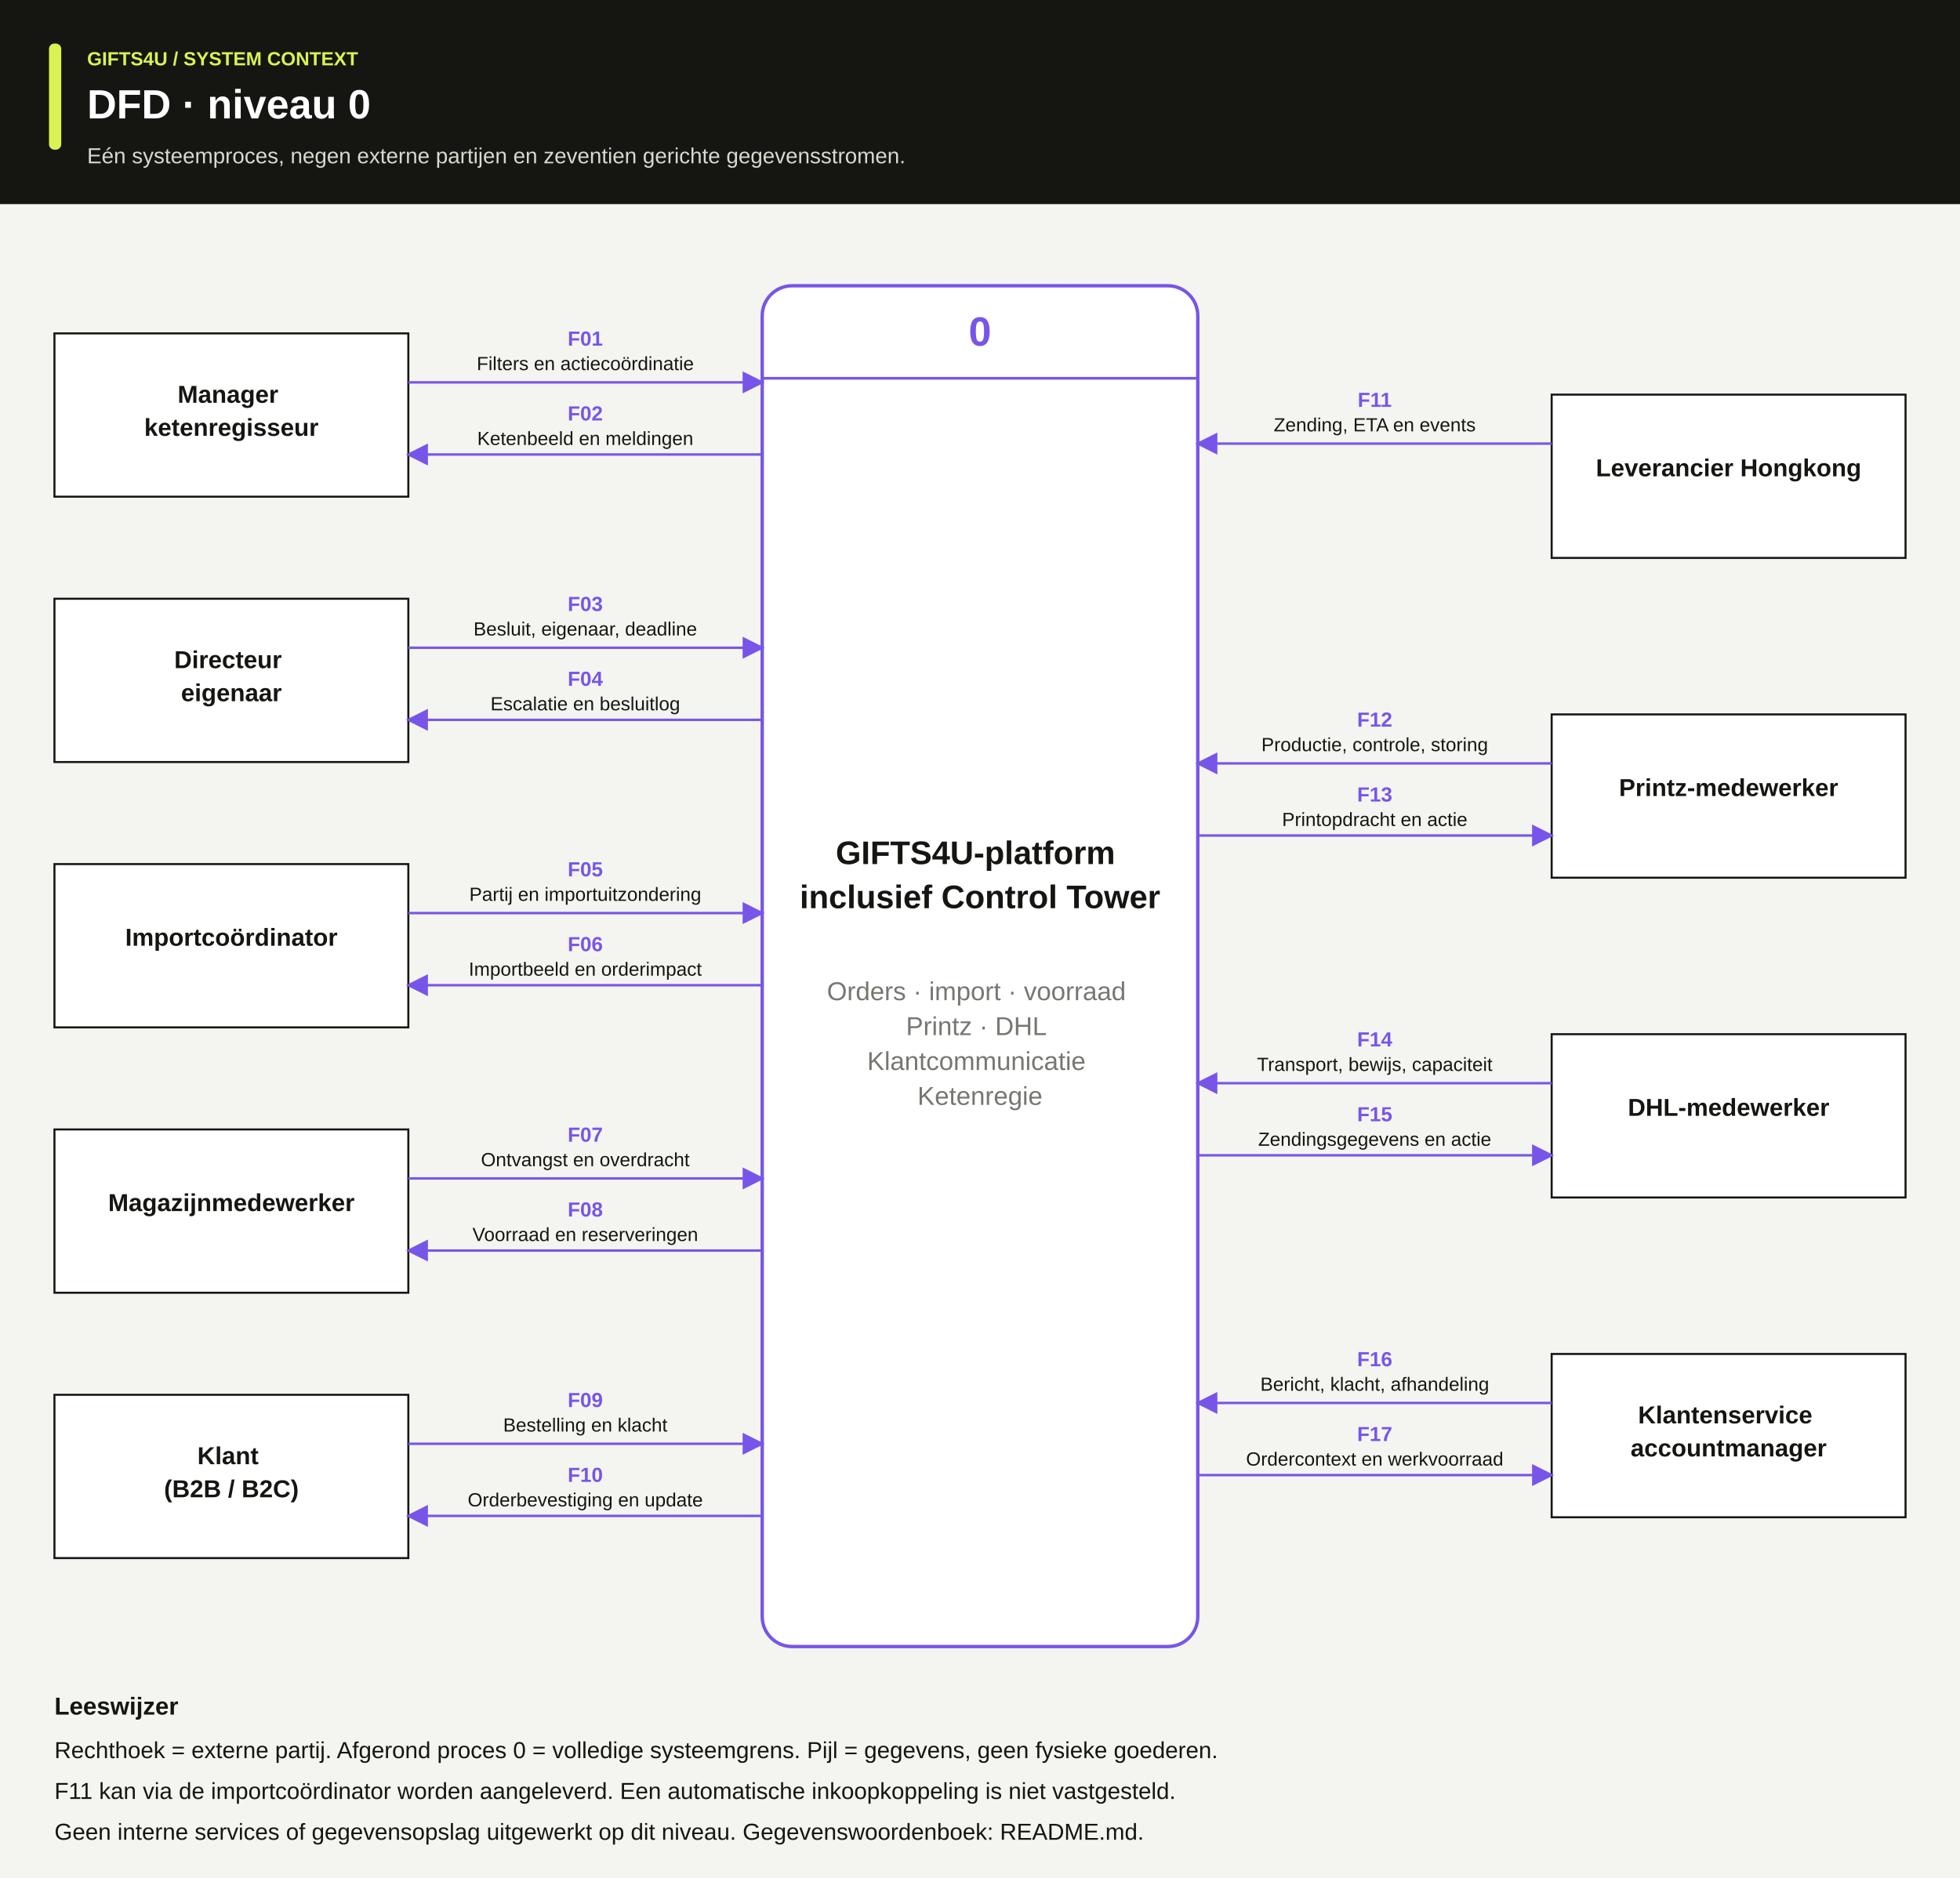
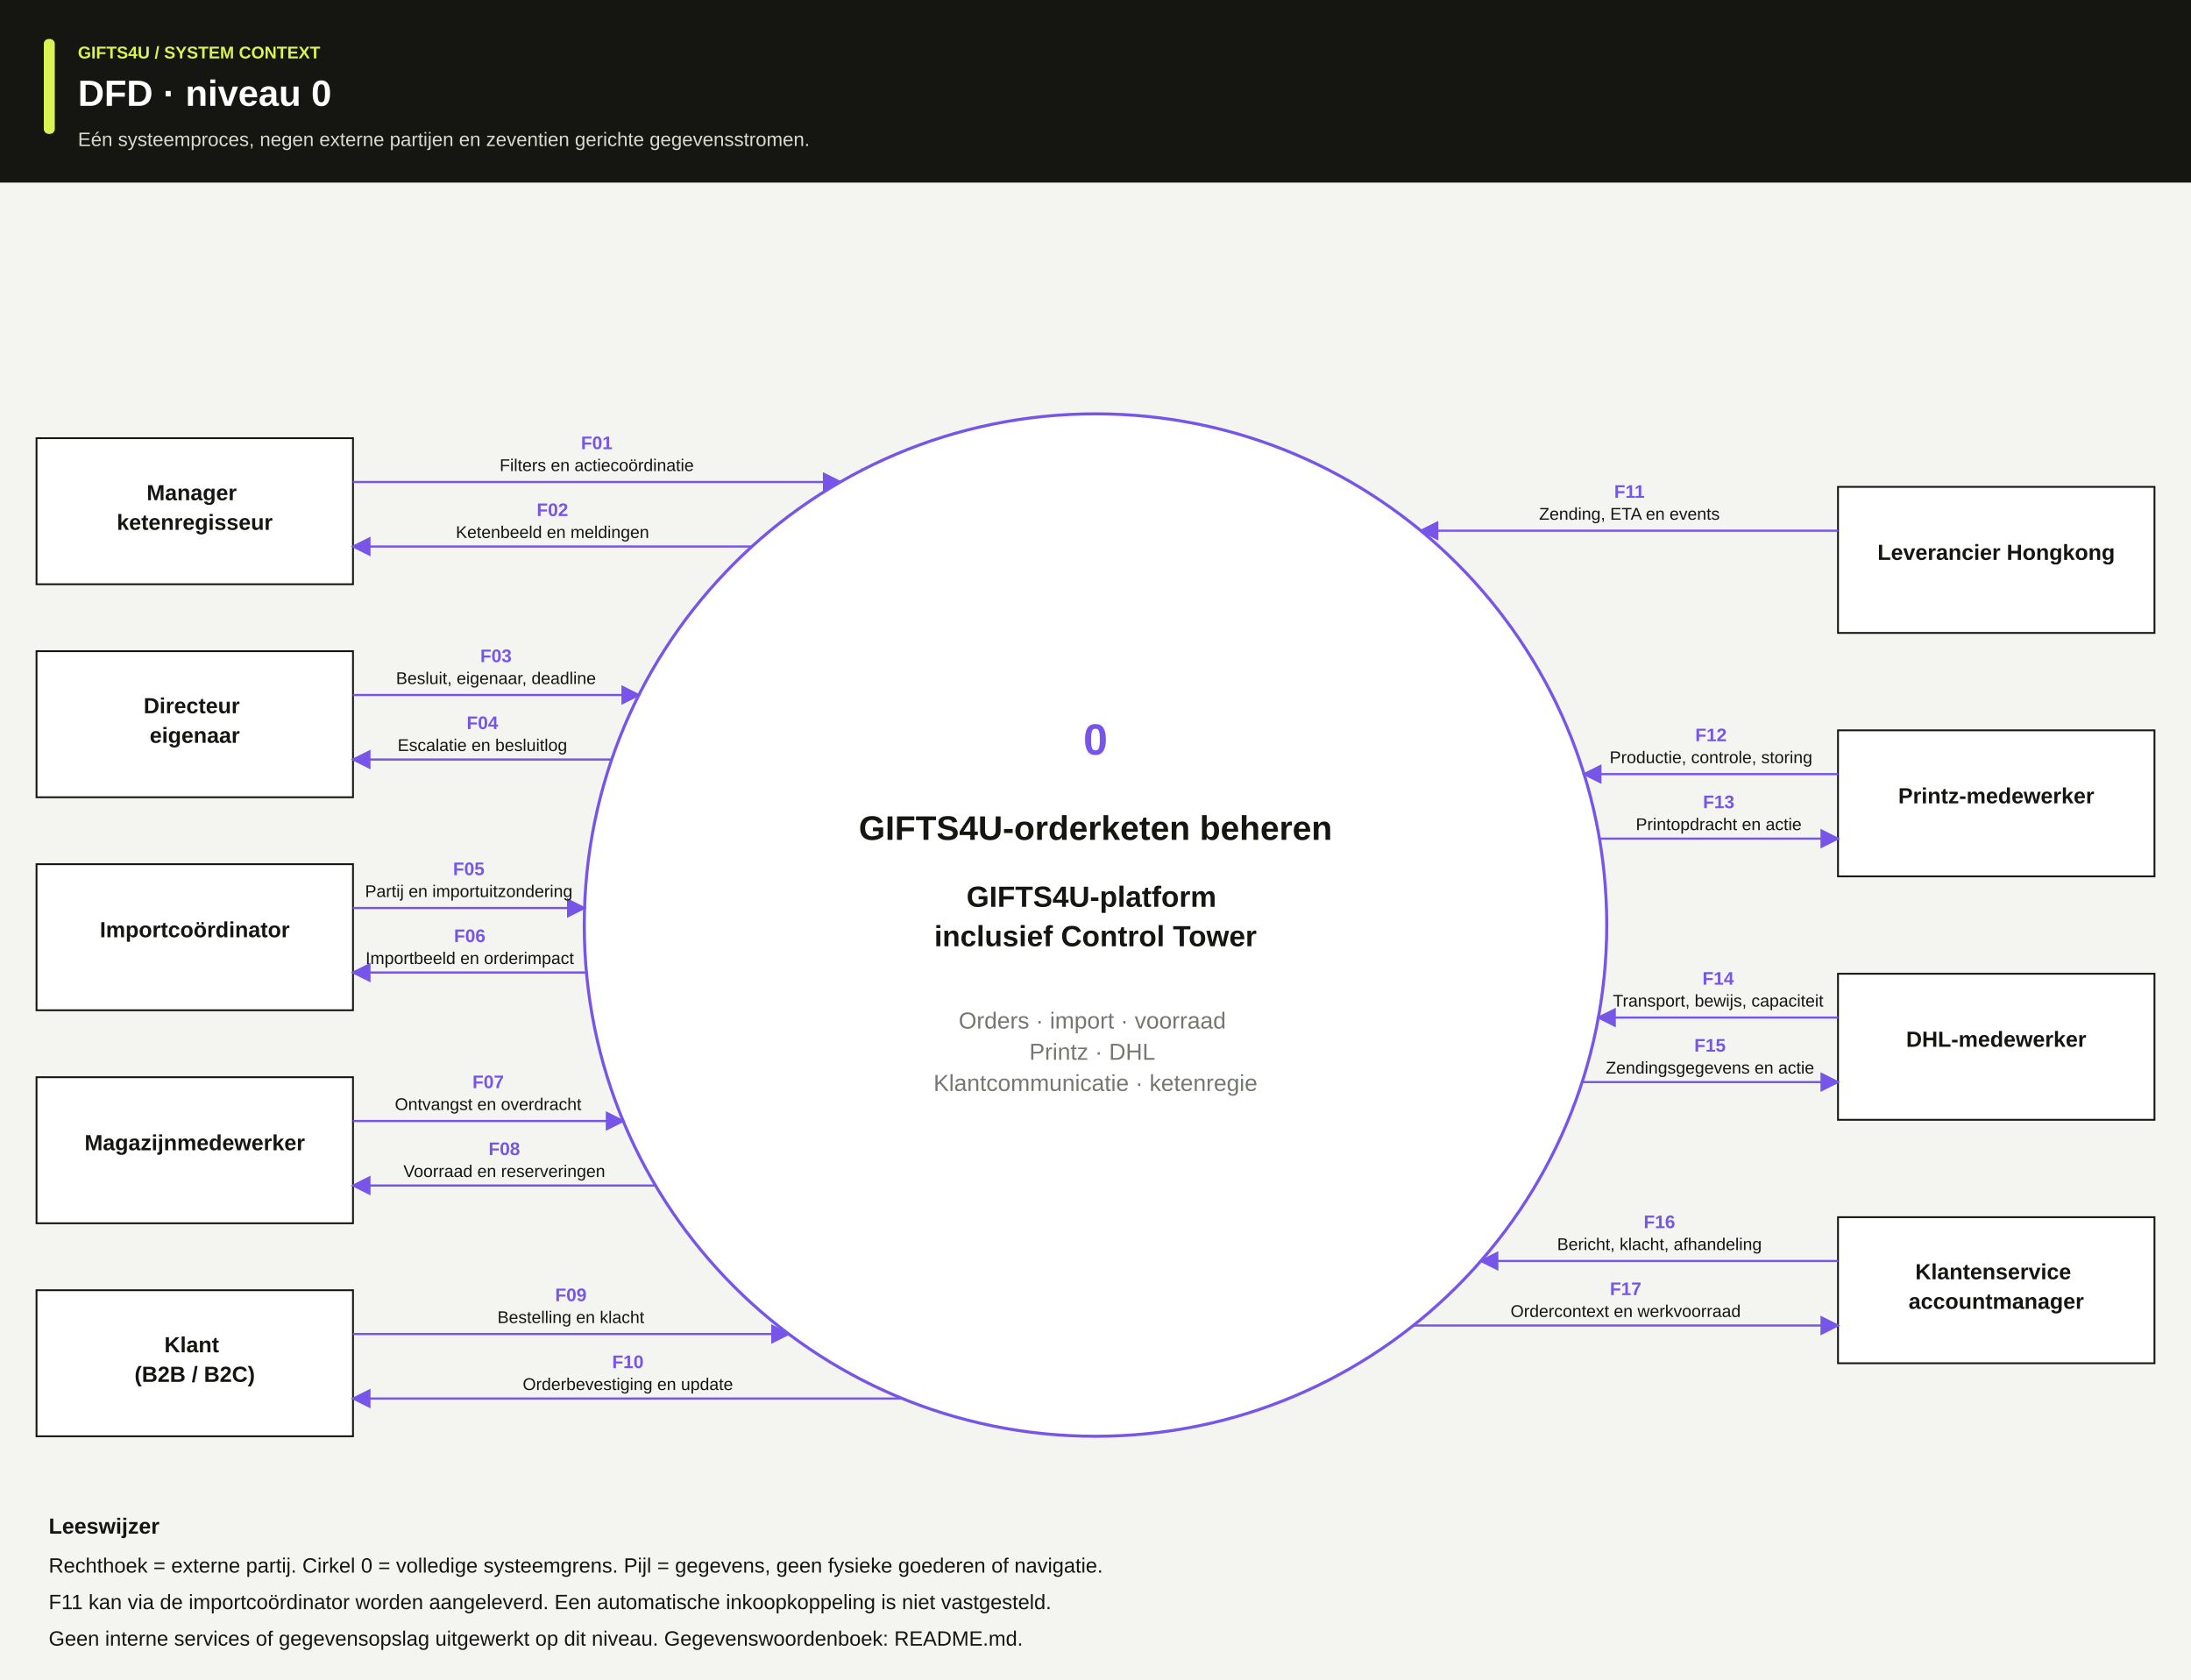
- <svg xmlns="http://www.w3.org/2000/svg" width="1440" height="1380" viewBox="0 0 1440 1380" role="img" aria-labelledby="title desc">
+ <svg xmlns="http://www.w3.org/2000/svg" width="1800" height="1380" viewBox="0 0 1800 1380" role="img" aria-labelledby="title desc">
  <defs>
    <marker id="arrow" markerWidth="9" markerHeight="9" refX="8" refY="4.5" orient="auto">
      <path d="M0 0 L9 4.5 L0 9" fill="#7855e9" />
    </marker>
  </defs>
  <g font-family="Arial, Helvetica, sans-serif">
-     <rect width="1440" height="1380" fill="#f4f5f0" />
-     <rect width="1440" height="150" fill="#151612" />
+     <rect width="1800" height="1380" fill="#f4f5f0" />
+     <rect width="1800" height="150" fill="#151612" />
    <rect x="36" y="32" width="9" height="78" rx="4" fill="#daf352" />
    <text x="64" y="48" font-size="14" fill="#daf352" text-anchor="start" font-weight="700">
      <tspan x="64" dy="0">GIFTS4U / SYSTEM CONTEXT</tspan>
    </text>
    <text x="64" y="87" font-size="30" fill="white" text-anchor="start" font-weight="700">
      <tspan x="64" dy="0">DFD · niveau 0</tspan>
    </text>
    <text x="64" y="120" font-size="16" fill="#d8dacf" text-anchor="start" font-weight="400">
      <tspan x="64" dy="0">Eén systeemproces, negen externe partijen en zeventien gerichte gegevensstromen.</tspan>
    </text>
-     <rect x="560" y="210" width="320" height="1000" rx="22" fill="white" stroke="#7855e9" stroke-width="2.5" />
-     <path d="M560 278H880" stroke="#7855e9" stroke-width="2" />
-     <text x="720" y="254" font-size="30" fill="#7855e9" text-anchor="middle" font-weight="700">
-       <tspan x="720" dy="0">0</tspan>
-     </text>
-     <text x="720" y="635" font-size="24" fill="#151612" text-anchor="middle" font-weight="700">
-       <tspan x="720" dy="0">GIFTS4U-platform</tspan>
-       <tspan x="720" dy="32.4">inclusief Control Tower</tspan>
-     </text>
-     <text x="720" y="735" font-size="19" fill="#747870" text-anchor="middle" font-weight="400">
-       <tspan x="720" dy="0">Orders · import · voorraad</tspan>
-       <tspan x="720" dy="25.65">Printz · DHL</tspan>
-       <tspan x="720" dy="25.65">Klantcommunicatie</tspan>
-       <tspan x="720" dy="25.65">Ketenregie</tspan>
-     </text>
-     <rect x="40" y="245" width="260" height="120" fill="white" stroke="#151612" stroke-width="1.5" />
-     <text x="170" y="296" font-size="18" fill="#151612" text-anchor="middle" font-weight="700">
-       <tspan x="170" dy="0">Manager</tspan>
-       <tspan x="170" dy="24.3">ketenregisseur</tspan>
-     </text>
-     <path d="M300 281H560" stroke="#7855e9" stroke-width="1.8" marker-end="url(#arrow)" />
-     <text x="430" y="254" font-size="15" fill="#7855e9" text-anchor="middle" font-weight="700">
-       <tspan x="430" dy="0">F01</tspan>
-     </text>
-     <text x="430" y="272" font-size="14" fill="#151612" text-anchor="middle" font-weight="400">
-       <tspan x="430" dy="0">Filters en actiecoördinatie</tspan>
-     </text>
-     <path d="M560 334H300" stroke="#7855e9" stroke-width="1.8" marker-end="url(#arrow)" />
-     <text x="430" y="309" font-size="15" fill="#7855e9" text-anchor="middle" font-weight="700">
-       <tspan x="430" dy="0">F02</tspan>
-     </text>
-     <text x="430" y="327" font-size="14" fill="#151612" text-anchor="middle" font-weight="400">
-       <tspan x="430" dy="0">Ketenbeeld en meldingen</tspan>
-     </text>
-     <rect x="40" y="440" width="260" height="120" fill="white" stroke="#151612" stroke-width="1.5" />
-     <text x="170" y="491" font-size="18" fill="#151612" text-anchor="middle" font-weight="700">
-       <tspan x="170" dy="0">Directeur</tspan>
-       <tspan x="170" dy="24.3">eigenaar</tspan>
-     </text>
-     <path d="M300 476H560" stroke="#7855e9" stroke-width="1.8" marker-end="url(#arrow)" />
-     <text x="430" y="449" font-size="15" fill="#7855e9" text-anchor="middle" font-weight="700">
-       <tspan x="430" dy="0">F03</tspan>
-     </text>
-     <text x="430" y="467" font-size="14" fill="#151612" text-anchor="middle" font-weight="400">
-       <tspan x="430" dy="0">Besluit, eigenaar, deadline</tspan>
-     </text>
-     <path d="M560 529H300" stroke="#7855e9" stroke-width="1.8" marker-end="url(#arrow)" />
-     <text x="430" y="504" font-size="15" fill="#7855e9" text-anchor="middle" font-weight="700">
-       <tspan x="430" dy="0">F04</tspan>
-     </text>
-     <text x="430" y="522" font-size="14" fill="#151612" text-anchor="middle" font-weight="400">
-       <tspan x="430" dy="0">Escalatie en besluitlog</tspan>
-     </text>
-     <rect x="40" y="635" width="260" height="120" fill="white" stroke="#151612" stroke-width="1.5" />
-     <text x="170" y="695" font-size="18" fill="#151612" text-anchor="middle" font-weight="700">
-       <tspan x="170" dy="0">Importcoördinator</tspan>
-     </text>
-     <path d="M300 671H560" stroke="#7855e9" stroke-width="1.8" marker-end="url(#arrow)" />
-     <text x="430" y="644" font-size="15" fill="#7855e9" text-anchor="middle" font-weight="700">
-       <tspan x="430" dy="0">F05</tspan>
-     </text>
-     <text x="430" y="662" font-size="14" fill="#151612" text-anchor="middle" font-weight="400">
-       <tspan x="430" dy="0">Partij en importuitzondering</tspan>
-     </text>
-     <path d="M560 724H300" stroke="#7855e9" stroke-width="1.8" marker-end="url(#arrow)" />
-     <text x="430" y="699" font-size="15" fill="#7855e9" text-anchor="middle" font-weight="700">
-       <tspan x="430" dy="0">F06</tspan>
-     </text>
-     <text x="430" y="717" font-size="14" fill="#151612" text-anchor="middle" font-weight="400">
-       <tspan x="430" dy="0">Importbeeld en orderimpact</tspan>
-     </text>
-     <rect x="40" y="830" width="260" height="120" fill="white" stroke="#151612" stroke-width="1.5" />
-     <text x="170" y="890" font-size="18" fill="#151612" text-anchor="middle" font-weight="700">
-       <tspan x="170" dy="0">Magazijnmedewerker</tspan>
-     </text>
-     <path d="M300 866H560" stroke="#7855e9" stroke-width="1.8" marker-end="url(#arrow)" />
-     <text x="430" y="839" font-size="15" fill="#7855e9" text-anchor="middle" font-weight="700">
-       <tspan x="430" dy="0">F07</tspan>
-     </text>
-     <text x="430" y="857" font-size="14" fill="#151612" text-anchor="middle" font-weight="400">
-       <tspan x="430" dy="0">Ontvangst en overdracht</tspan>
-     </text>
-     <path d="M560 919H300" stroke="#7855e9" stroke-width="1.8" marker-end="url(#arrow)" />
-     <text x="430" y="894" font-size="15" fill="#7855e9" text-anchor="middle" font-weight="700">
-       <tspan x="430" dy="0">F08</tspan>
-     </text>
-     <text x="430" y="912" font-size="14" fill="#151612" text-anchor="middle" font-weight="400">
-       <tspan x="430" dy="0">Voorraad en reserveringen</tspan>
-     </text>
-     <rect x="40" y="1025" width="260" height="120" fill="white" stroke="#151612" stroke-width="1.5" />
-     <text x="170" y="1076" font-size="18" fill="#151612" text-anchor="middle" font-weight="700">
-       <tspan x="170" dy="0">Klant</tspan>
-       <tspan x="170" dy="24.3">(B2B / B2C)</tspan>
-     </text>
-     <path d="M300 1061H560" stroke="#7855e9" stroke-width="1.8" marker-end="url(#arrow)" />
-     <text x="430" y="1034" font-size="15" fill="#7855e9" text-anchor="middle" font-weight="700">
-       <tspan x="430" dy="0">F09</tspan>
-     </text>
-     <text x="430" y="1052" font-size="14" fill="#151612" text-anchor="middle" font-weight="400">
-       <tspan x="430" dy="0">Bestelling en klacht</tspan>
-     </text>
-     <path d="M560 1114H300" stroke="#7855e9" stroke-width="1.8" marker-end="url(#arrow)" />
-     <text x="430" y="1089" font-size="15" fill="#7855e9" text-anchor="middle" font-weight="700">
-       <tspan x="430" dy="0">F10</tspan>
-     </text>
-     <text x="430" y="1107" font-size="14" fill="#151612" text-anchor="middle" font-weight="400">
-       <tspan x="430" dy="0">Orderbevestiging en update</tspan>
-     </text>
-     <rect x="1140" y="290" width="260" height="120" fill="white" stroke="#151612" stroke-width="1.5" />
-     <text x="1270" y="350" font-size="18" fill="#151612" text-anchor="middle" font-weight="700">
-       <tspan x="1270" dy="0">Leverancier Hongkong</tspan>
-     </text>
-     <path d="M1140 326H880" stroke="#7855e9" stroke-width="1.8" marker-end="url(#arrow)" />
-     <text x="1010" y="299" font-size="15" fill="#7855e9" text-anchor="middle" font-weight="700">
-       <tspan x="1010" dy="0">F11</tspan>
-     </text>
-     <text x="1010" y="317" font-size="14" fill="#151612" text-anchor="middle" font-weight="400">
-       <tspan x="1010" dy="0">Zending, ETA en events</tspan>
-     </text>
-     <rect x="1140" y="525" width="260" height="120" fill="white" stroke="#151612" stroke-width="1.5" />
-     <text x="1270" y="585" font-size="18" fill="#151612" text-anchor="middle" font-weight="700">
-       <tspan x="1270" dy="0">Printz-medewerker</tspan>
-     </text>
-     <path d="M1140 561H880" stroke="#7855e9" stroke-width="1.8" marker-end="url(#arrow)" />
-     <text x="1010" y="534" font-size="15" fill="#7855e9" text-anchor="middle" font-weight="700">
-       <tspan x="1010" dy="0">F12</tspan>
-     </text>
-     <text x="1010" y="552" font-size="14" fill="#151612" text-anchor="middle" font-weight="400">
-       <tspan x="1010" dy="0">Productie, controle, storing</tspan>
-     </text>
-     <path d="M880 614H1140" stroke="#7855e9" stroke-width="1.8" marker-end="url(#arrow)" />
-     <text x="1010" y="589" font-size="15" fill="#7855e9" text-anchor="middle" font-weight="700">
-       <tspan x="1010" dy="0">F13</tspan>
-     </text>
-     <text x="1010" y="607" font-size="14" fill="#151612" text-anchor="middle" font-weight="400">
-       <tspan x="1010" dy="0">Printopdracht en actie</tspan>
-     </text>
-     <rect x="1140" y="760" width="260" height="120" fill="white" stroke="#151612" stroke-width="1.5" />
-     <text x="1270" y="820" font-size="18" fill="#151612" text-anchor="middle" font-weight="700">
-       <tspan x="1270" dy="0">DHL-medewerker</tspan>
-     </text>
-     <path d="M1140 796H880" stroke="#7855e9" stroke-width="1.8" marker-end="url(#arrow)" />
-     <text x="1010" y="769" font-size="15" fill="#7855e9" text-anchor="middle" font-weight="700">
-       <tspan x="1010" dy="0">F14</tspan>
-     </text>
-     <text x="1010" y="787" font-size="14" fill="#151612" text-anchor="middle" font-weight="400">
-       <tspan x="1010" dy="0">Transport, bewijs, capaciteit</tspan>
-     </text>
-     <path d="M880 849H1140" stroke="#7855e9" stroke-width="1.8" marker-end="url(#arrow)" />
-     <text x="1010" y="824" font-size="15" fill="#7855e9" text-anchor="middle" font-weight="700">
-       <tspan x="1010" dy="0">F15</tspan>
-     </text>
-     <text x="1010" y="842" font-size="14" fill="#151612" text-anchor="middle" font-weight="400">
-       <tspan x="1010" dy="0">Zendingsgegevens en actie</tspan>
-     </text>
-     <rect x="1140" y="995" width="260" height="120" fill="white" stroke="#151612" stroke-width="1.5" />
-     <text x="1270" y="1046" font-size="18" fill="#151612" text-anchor="middle" font-weight="700">
-       <tspan x="1270" dy="0">Klantenservice</tspan>
-       <tspan x="1270" dy="24.3">accountmanager</tspan>
-     </text>
-     <path d="M1140 1031H880" stroke="#7855e9" stroke-width="1.8" marker-end="url(#arrow)" />
-     <text x="1010" y="1004" font-size="15" fill="#7855e9" text-anchor="middle" font-weight="700">
-       <tspan x="1010" dy="0">F16</tspan>
-     </text>
-     <text x="1010" y="1022" font-size="14" fill="#151612" text-anchor="middle" font-weight="400">
-       <tspan x="1010" dy="0">Bericht, klacht, afhandeling</tspan>
-     </text>
-     <path d="M880 1084H1140" stroke="#7855e9" stroke-width="1.8" marker-end="url(#arrow)" />
-     <text x="1010" y="1059" font-size="15" fill="#7855e9" text-anchor="middle" font-weight="700">
-       <tspan x="1010" dy="0">F17</tspan>
-     </text>
-     <text x="1010" y="1077" font-size="14" fill="#151612" text-anchor="middle" font-weight="400">
-       <tspan x="1010" dy="0">Ordercontext en werkvoorraad</tspan>
+     <circle cx="900" cy="760" r="420" fill="white" stroke="#7855e9" stroke-width="2.5" />
+     <text x="900" y="620" font-size="36" fill="#7855e9" text-anchor="middle" font-weight="700">
+       <tspan x="900" dy="0">0</tspan>
+     </text>
+     <text x="900" y="690" font-size="28" fill="#151612" text-anchor="middle" font-weight="700">
+       <tspan x="900" dy="0">GIFTS4U-orderketen beheren</tspan>
+     </text>
+     <text x="900" y="745" font-size="24" fill="#151612" text-anchor="middle" font-weight="700">
+       <tspan x="900" dy="0">GIFTS4U-platform</tspan>
+       <tspan x="900" dy="32.4">inclusief Control Tower</tspan>
+     </text>
+     <text x="900" y="845" font-size="19" fill="#747870" text-anchor="middle" font-weight="400">
+       <tspan x="900" dy="0">Orders · import · voorraad</tspan>
+       <tspan x="900" dy="25.65">Printz · DHL</tspan>
+       <tspan x="900" dy="25.65">Klantcommunicatie · ketenregie</tspan>
+     </text>
+     <rect x="30" y="360" width="260" height="120" fill="white" stroke="#151612" stroke-width="1.5" />
+     <text x="160" y="411" font-size="18" fill="#151612" text-anchor="middle" font-weight="700">
+       <tspan x="160" dy="0">Manager</tspan>
+       <tspan x="160" dy="24.3">ketenregisseur</tspan>
+     </text>
+     <path d="M290 396H690.47" stroke="#7855e9" stroke-width="1.8" marker-end="url(#arrow)" />
+     <text x="490.235" y="369" font-size="15" fill="#7855e9" text-anchor="middle" font-weight="700">
+       <tspan x="490.235" dy="0">F01</tspan>
+     </text>
+     <text x="490.235" y="387" font-size="14" fill="#151612" text-anchor="middle" font-weight="400">
+       <tspan x="490.235" dy="0">Filters en actiecoördinatie</tspan>
+     </text>
+     <path d="M617.73 449H290" stroke="#7855e9" stroke-width="1.8" marker-end="url(#arrow)" />
+     <text x="453.865" y="424" font-size="15" fill="#7855e9" text-anchor="middle" font-weight="700">
+       <tspan x="453.865" dy="0">F02</tspan>
+     </text>
+     <text x="453.865" y="442" font-size="14" fill="#151612" text-anchor="middle" font-weight="400">
+       <tspan x="453.865" dy="0">Ketenbeeld en meldingen</tspan>
+     </text>
+     <rect x="30" y="535" width="260" height="120" fill="white" stroke="#151612" stroke-width="1.5" />
+     <text x="160" y="586" font-size="18" fill="#151612" text-anchor="middle" font-weight="700">
+       <tspan x="160" dy="0">Directeur</tspan>
+       <tspan x="160" dy="24.3">eigenaar</tspan>
+     </text>
+     <path d="M290 571H524.93" stroke="#7855e9" stroke-width="1.8" marker-end="url(#arrow)" />
+     <text x="407.465" y="544" font-size="15" fill="#7855e9" text-anchor="middle" font-weight="700">
+       <tspan x="407.465" dy="0">F03</tspan>
+     </text>
+     <text x="407.465" y="562" font-size="14" fill="#151612" text-anchor="middle" font-weight="400">
+       <tspan x="407.465" dy="0">Besluit, eigenaar, deadline</tspan>
+     </text>
+     <path d="M502.63 624H290" stroke="#7855e9" stroke-width="1.8" marker-end="url(#arrow)" />
+     <text x="396.315" y="599" font-size="15" fill="#7855e9" text-anchor="middle" font-weight="700">
+       <tspan x="396.315" dy="0">F04</tspan>
+     </text>
+     <text x="396.315" y="617" font-size="14" fill="#151612" text-anchor="middle" font-weight="400">
+       <tspan x="396.315" dy="0">Escalatie en besluitlog</tspan>
+     </text>
+     <rect x="30" y="710" width="260" height="120" fill="white" stroke="#151612" stroke-width="1.5" />
+     <text x="160" y="770" font-size="18" fill="#151612" text-anchor="middle" font-weight="700">
+       <tspan x="160" dy="0">Importcoördinator</tspan>
+     </text>
+     <path d="M290 746H480.23" stroke="#7855e9" stroke-width="1.8" marker-end="url(#arrow)" />
+     <text x="385.115" y="719" font-size="15" fill="#7855e9" text-anchor="middle" font-weight="700">
+       <tspan x="385.115" dy="0">F05</tspan>
+     </text>
+     <text x="385.115" y="737" font-size="14" fill="#151612" text-anchor="middle" font-weight="400">
+       <tspan x="385.115" dy="0">Partij en importuitzondering</tspan>
+     </text>
+     <path d="M481.81 799H290" stroke="#7855e9" stroke-width="1.8" marker-end="url(#arrow)" />
+     <text x="385.905" y="774" font-size="15" fill="#7855e9" text-anchor="middle" font-weight="700">
+       <tspan x="385.905" dy="0">F06</tspan>
+     </text>
+     <text x="385.905" y="792" font-size="14" fill="#151612" text-anchor="middle" font-weight="400">
+       <tspan x="385.905" dy="0">Importbeeld en orderimpact</tspan>
+     </text>
+     <rect x="30" y="885" width="260" height="120" fill="white" stroke="#151612" stroke-width="1.5" />
+     <text x="160" y="945" font-size="18" fill="#151612" text-anchor="middle" font-weight="700">
+       <tspan x="160" dy="0">Magazijnmedewerker</tspan>
+     </text>
+     <path d="M290 921H512.08" stroke="#7855e9" stroke-width="1.8" marker-end="url(#arrow)" />
+     <text x="401.04" y="894" font-size="15" fill="#7855e9" text-anchor="middle" font-weight="700">
+       <tspan x="401.04" dy="0">F07</tspan>
+     </text>
+     <text x="401.04" y="912" font-size="14" fill="#151612" text-anchor="middle" font-weight="400">
+       <tspan x="401.04" dy="0">Ontvangst en overdracht</tspan>
+     </text>
+     <path d="M538.61 974H290" stroke="#7855e9" stroke-width="1.8" marker-end="url(#arrow)" />
+     <text x="414.305" y="949" font-size="15" fill="#7855e9" text-anchor="middle" font-weight="700">
+       <tspan x="414.305" dy="0">F08</tspan>
+     </text>
+     <text x="414.305" y="967" font-size="14" fill="#151612" text-anchor="middle" font-weight="400">
+       <tspan x="414.305" dy="0">Voorraad en reserveringen</tspan>
+     </text>
+     <rect x="30" y="1060" width="260" height="120" fill="white" stroke="#151612" stroke-width="1.5" />
+     <text x="160" y="1111" font-size="18" fill="#151612" text-anchor="middle" font-weight="700">
+       <tspan x="160" dy="0">Klant</tspan>
+       <tspan x="160" dy="24.3">(B2B / B2C)</tspan>
+     </text>
+     <path d="M290 1096H648.0" stroke="#7855e9" stroke-width="1.8" marker-end="url(#arrow)" />
+     <text x="469.0" y="1069" font-size="15" fill="#7855e9" text-anchor="middle" font-weight="700">
+       <tspan x="469.0" dy="0">F09</tspan>
+     </text>
+     <text x="469.0" y="1087" font-size="14" fill="#151612" text-anchor="middle" font-weight="400">
+       <tspan x="469.0" dy="0">Bestelling en klacht</tspan>
+     </text>
+     <path d="M741.64 1149H290" stroke="#7855e9" stroke-width="1.8" marker-end="url(#arrow)" />
+     <text x="515.82" y="1124" font-size="15" fill="#7855e9" text-anchor="middle" font-weight="700">
+       <tspan x="515.82" dy="0">F10</tspan>
+     </text>
+     <text x="515.82" y="1142" font-size="14" fill="#151612" text-anchor="middle" font-weight="400">
+       <tspan x="515.82" dy="0">Orderbevestiging en update</tspan>
+     </text>
+     <rect x="1510" y="400" width="260" height="120" fill="white" stroke="#151612" stroke-width="1.5" />
+     <text x="1640" y="460" font-size="18" fill="#151612" text-anchor="middle" font-weight="700">
+       <tspan x="1640" dy="0">Leverancier Hongkong</tspan>
+     </text>
+     <path d="M1510 436H1167.25" stroke="#7855e9" stroke-width="1.8" marker-end="url(#arrow)" />
+     <text x="1338.625" y="409" font-size="15" fill="#7855e9" text-anchor="middle" font-weight="700">
+       <tspan x="1338.625" dy="0">F11</tspan>
+     </text>
+     <text x="1338.625" y="427" font-size="14" fill="#151612" text-anchor="middle" font-weight="400">
+       <tspan x="1338.625" dy="0">Zending, ETA en events</tspan>
+     </text>
+     <rect x="1510" y="600" width="260" height="120" fill="white" stroke="#151612" stroke-width="1.5" />
+     <text x="1640" y="660" font-size="18" fill="#151612" text-anchor="middle" font-weight="700">
+       <tspan x="1640" dy="0">Printz-medewerker</tspan>
+     </text>
+     <path d="M1510 636H1301.28" stroke="#7855e9" stroke-width="1.8" marker-end="url(#arrow)" />
+     <text x="1405.64" y="609" font-size="15" fill="#7855e9" text-anchor="middle" font-weight="700">
+       <tspan x="1405.64" dy="0">F12</tspan>
+     </text>
+     <text x="1405.64" y="627" font-size="14" fill="#151612" text-anchor="middle" font-weight="400">
+       <tspan x="1405.64" dy="0">Productie, controle, storing</tspan>
+     </text>
+     <path d="M1313.96 689H1510" stroke="#7855e9" stroke-width="1.8" marker-end="url(#arrow)" />
+     <text x="1411.98" y="664" font-size="15" fill="#7855e9" text-anchor="middle" font-weight="700">
+       <tspan x="1411.98" dy="0">F13</tspan>
+     </text>
+     <text x="1411.98" y="682" font-size="14" fill="#151612" text-anchor="middle" font-weight="400">
+       <tspan x="1411.98" dy="0">Printopdracht en actie</tspan>
+     </text>
+     <rect x="1510" y="800" width="260" height="120" fill="white" stroke="#151612" stroke-width="1.5" />
+     <text x="1640" y="860" font-size="18" fill="#151612" text-anchor="middle" font-weight="700">
+       <tspan x="1640" dy="0">DHL-medewerker</tspan>
+     </text>
+     <path d="M1510 836H1313.07" stroke="#7855e9" stroke-width="1.8" marker-end="url(#arrow)" />
+     <text x="1411.535" y="809" font-size="15" fill="#7855e9" text-anchor="middle" font-weight="700">
+       <tspan x="1411.535" dy="0">F14</tspan>
+     </text>
+     <text x="1411.535" y="827" font-size="14" fill="#151612" text-anchor="middle" font-weight="400">
+       <tspan x="1411.535" dy="0">Transport, bewijs, capaciteit</tspan>
+     </text>
+     <path d="M1299.7 889H1510" stroke="#7855e9" stroke-width="1.8" marker-end="url(#arrow)" />
+     <text x="1404.85" y="864" font-size="15" fill="#7855e9" text-anchor="middle" font-weight="700">
+       <tspan x="1404.85" dy="0">F15</tspan>
+     </text>
+     <text x="1404.85" y="882" font-size="14" fill="#151612" text-anchor="middle" font-weight="400">
+       <tspan x="1404.85" dy="0">Zendingsgegevens en actie</tspan>
+     </text>
+     <rect x="1510" y="1000" width="260" height="120" fill="white" stroke="#151612" stroke-width="1.5" />
+     <text x="1640" y="1051" font-size="18" fill="#151612" text-anchor="middle" font-weight="700">
+       <tspan x="1640" dy="0">Klantenservice</tspan>
+       <tspan x="1640" dy="24.3">accountmanager</tspan>
+     </text>
+     <path d="M1510 1036H1216.58" stroke="#7855e9" stroke-width="1.8" marker-end="url(#arrow)" />
+     <text x="1363.29" y="1009" font-size="15" fill="#7855e9" text-anchor="middle" font-weight="700">
+       <tspan x="1363.29" dy="0">F16</tspan>
+     </text>
+     <text x="1363.29" y="1027" font-size="14" fill="#151612" text-anchor="middle" font-weight="400">
+       <tspan x="1363.29" dy="0">Bericht, klacht, afhandeling</tspan>
+     </text>
+     <path d="M1161.07 1089H1510" stroke="#7855e9" stroke-width="1.8" marker-end="url(#arrow)" />
+     <text x="1335.535" y="1064" font-size="15" fill="#7855e9" text-anchor="middle" font-weight="700">
+       <tspan x="1335.535" dy="0">F17</tspan>
+     </text>
+     <text x="1335.535" y="1082" font-size="14" fill="#151612" text-anchor="middle" font-weight="400">
+       <tspan x="1335.535" dy="0">Ordercontext en werkvoorraad</tspan>
    </text>
    <text x="40" y="1260" font-size="18" fill="#151612" text-anchor="start" font-weight="700">
      <tspan x="40" dy="0">Leeswijzer</tspan>
    </text>
    <text x="40" y="1292" font-size="17" fill="#151612" text-anchor="start" font-weight="400">
-       <tspan x="40" dy="0">Rechthoek = externe partij. Afgerond proces 0 = volledige systeemgrens. Pijl = gegevens, geen fysieke goederen.</tspan>
+       <tspan x="40" dy="0">Rechthoek = externe partij. Cirkel 0 = volledige systeemgrens. Pijl = gegevens, geen fysieke goederen of navigatie.</tspan>
    </text>
    <text x="40" y="1322" font-size="17" fill="#151612" text-anchor="start" font-weight="400">
      <tspan x="40" dy="0">F11 kan via de importcoördinator worden aangeleverd. Een automatische inkoopkoppeling is niet vastgesteld.</tspan>
    </text>
    <text x="40" y="1352" font-size="17" fill="#151612" text-anchor="start" font-weight="400">
      <tspan x="40" dy="0">Geen interne services of gegevensopslag uitgewerkt op dit niveau. Gegevenswoordenboek: README.md.</tspan>
    </text>
  </g>
</svg>
